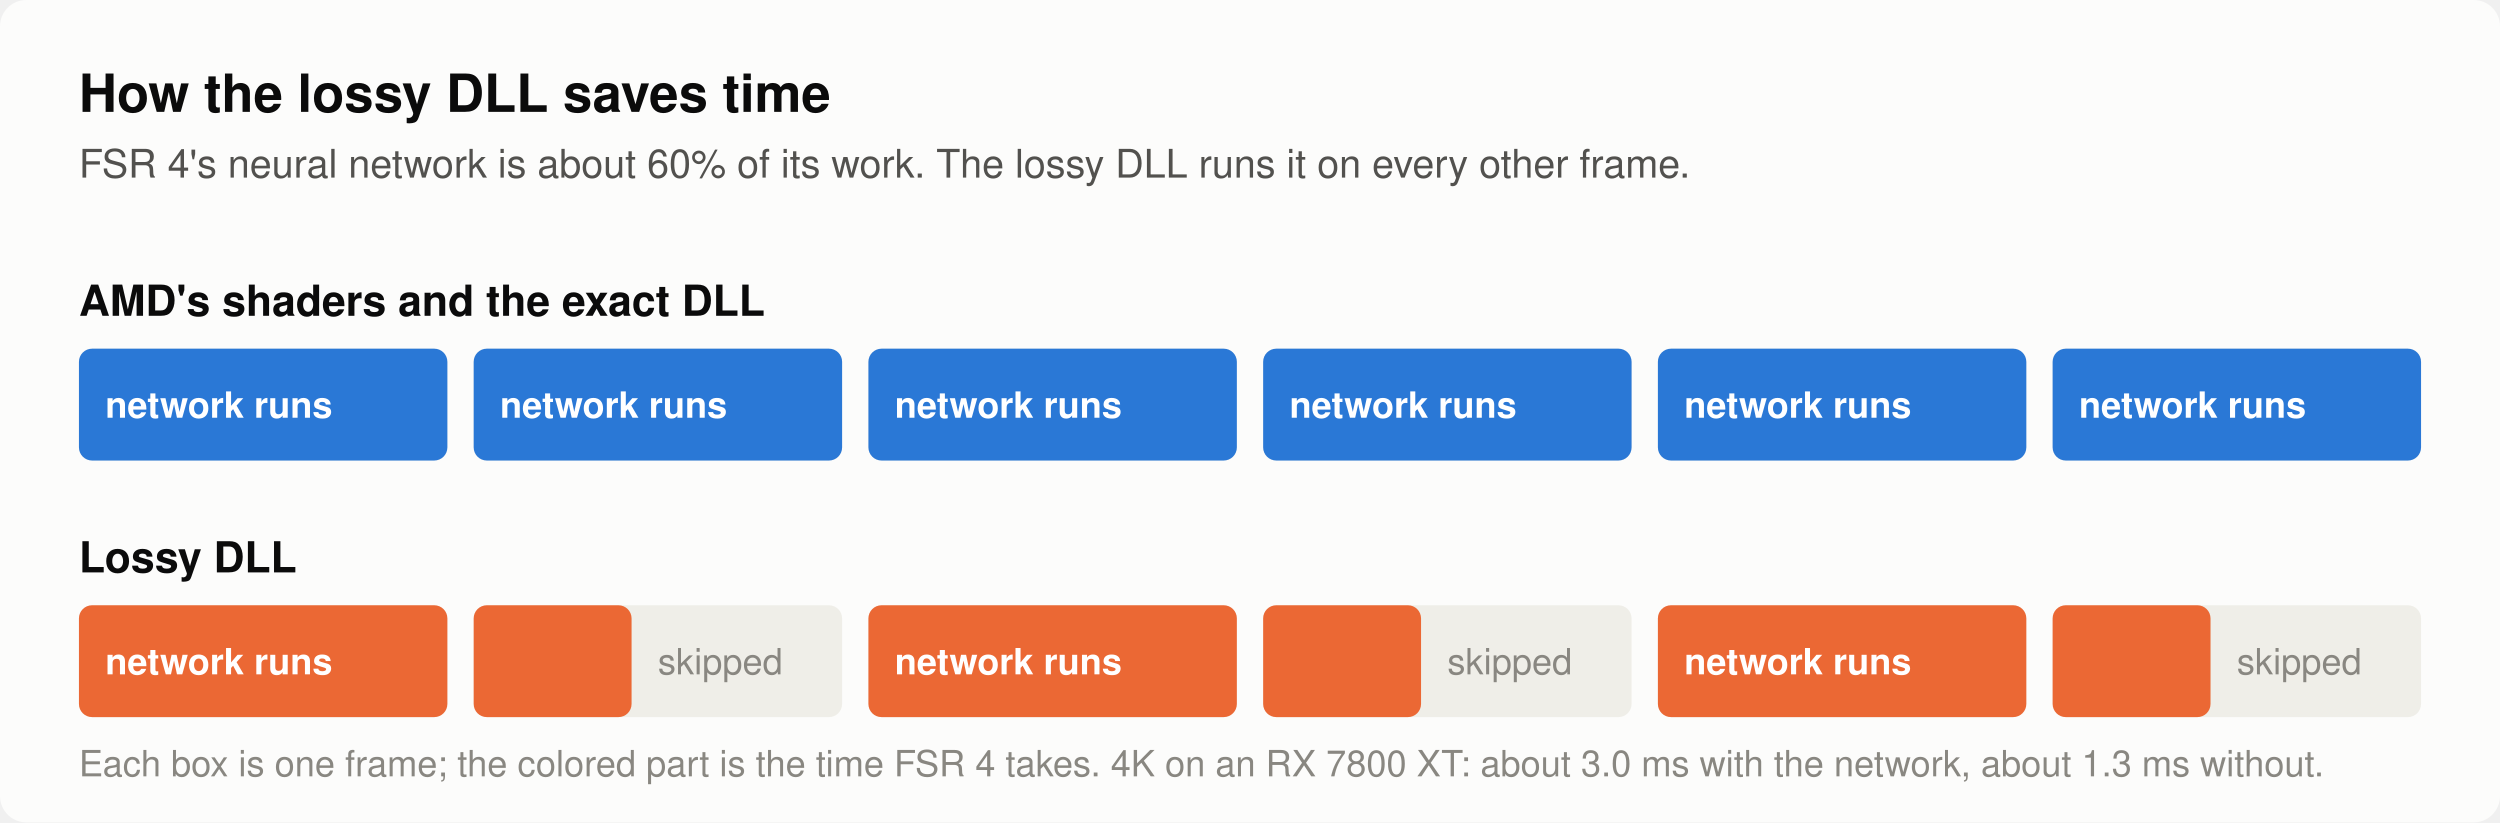
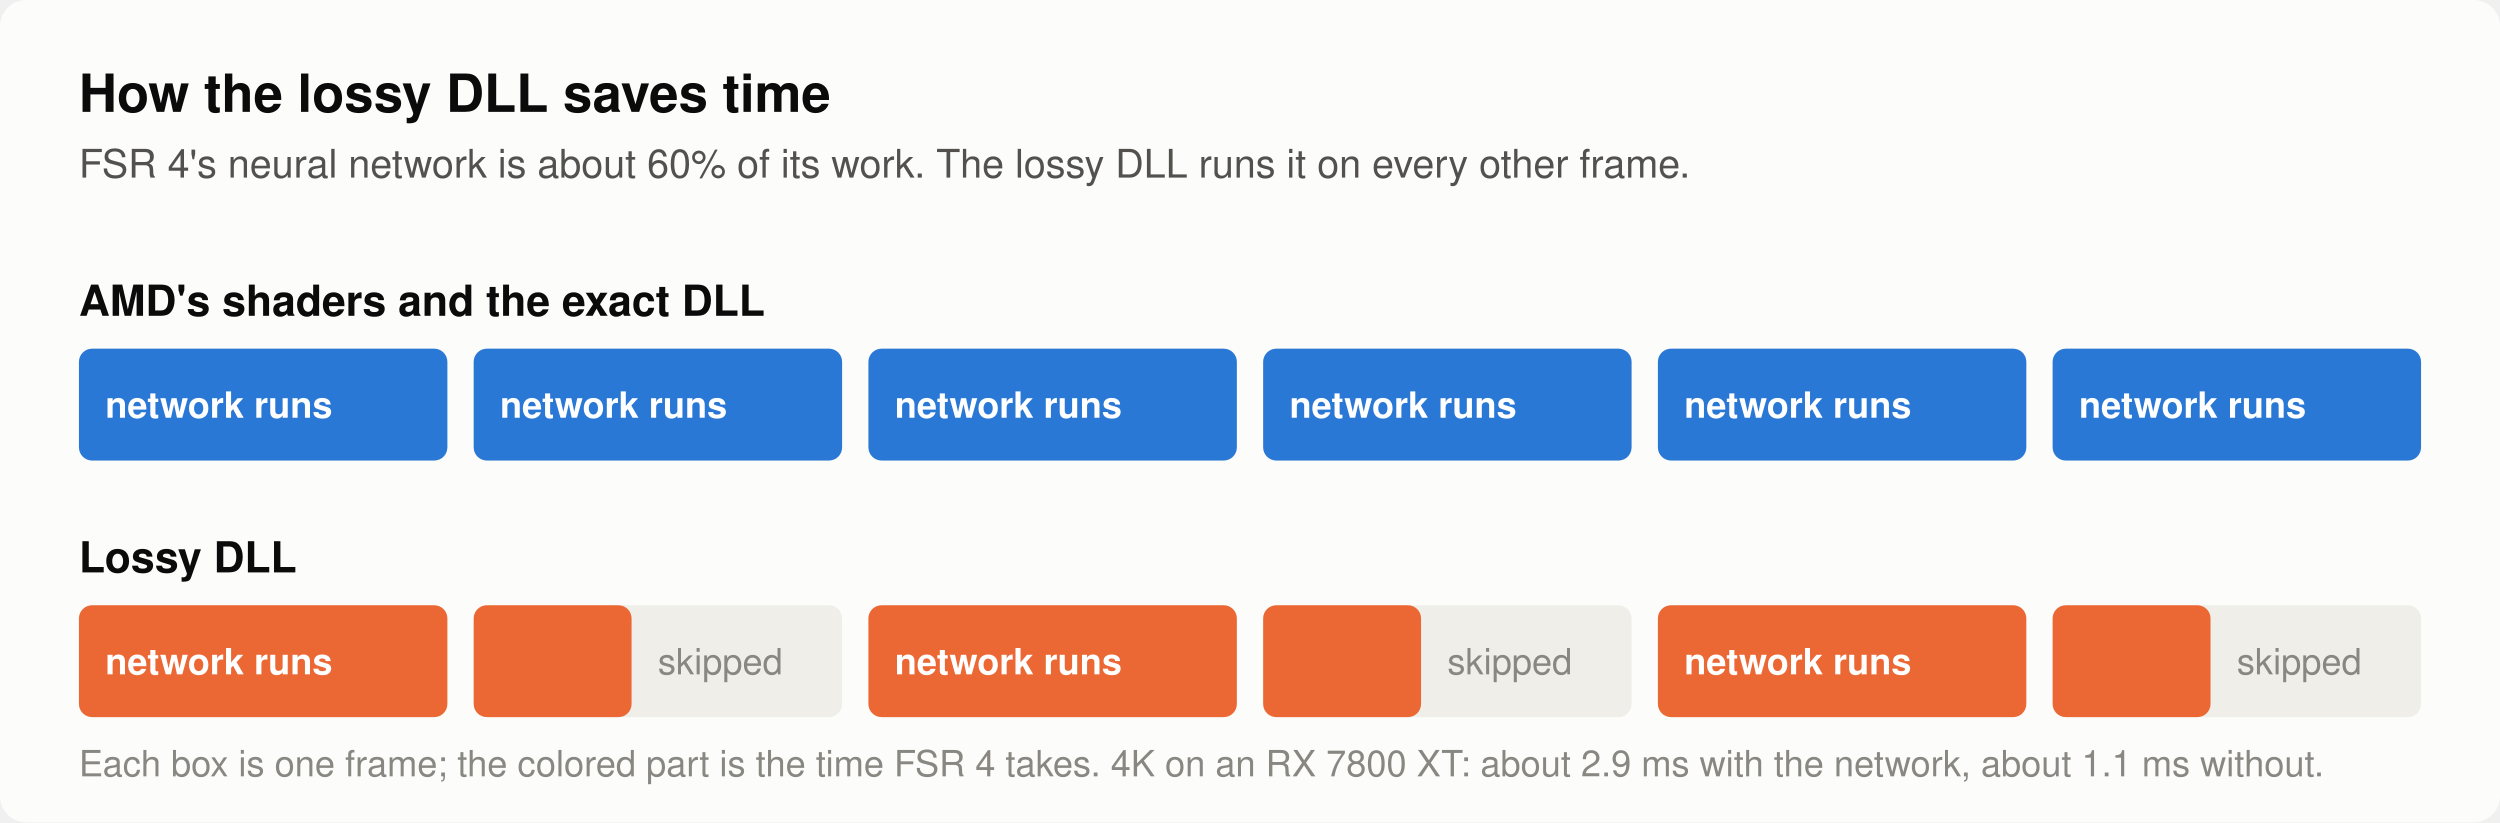
- <svg xmlns="http://www.w3.org/2000/svg" width="760" height="250" viewBox="0 0 760 250" role="img" aria-label="How the lossy DLL saves time. AMD's shaders and the exact DLL run FSR 4's neural network on every frame. The lossy DLL runs it on every other frame and, on the frames in between, reuses the last result moved along with the picture. About 3.0 ms on a frame that runs the network and about 1.3 ms on one that skips it, at 4K on a Radeon RX 7800 XT.">
+ <svg xmlns="http://www.w3.org/2000/svg" width="760" height="250" viewBox="0 0 760 250" role="img" aria-label="How the lossy DLL saves time. AMD's shaders and the exact DLL run FSR 4's neural network on every frame. The lossy DLL runs it on every other frame and, on the frames in between, reuses the last result moved along with the picture. About 2.9 ms on a frame that runs the network and about 1.1 ms on one that skips it, at 4K on a Radeon RX 7800 XT.">
  <rect x="0.0" y="0.0" width="760.0" height="250.0" rx="8" fill="#fcfcfb" />
  <text x="24.0" y="34.0" font-family="-apple-system, 'Segoe UI', Helvetica, Arial, sans-serif" font-size="16" font-weight="600" text-anchor="start" fill="#0b0b0b">How the lossy DLL saves time</text>
  <text x="24.0" y="54.0" font-family="-apple-system, 'Segoe UI', Helvetica, Arial, sans-serif" font-size="12" text-anchor="start" fill="#52514e">FSR 4's neural network is about 60% of its work. The lossy DLL runs it on every other frame.</text>
  <text x="24.0" y="96.0" font-family="-apple-system, 'Segoe UI', Helvetica, Arial, sans-serif" font-size="13" font-weight="600" text-anchor="start" fill="#0b0b0b">AMD's shaders and the exact DLL</text>
  <rect x="24.0" y="106.0" width="112.0" height="34.0" rx="4" fill="#efeee8" />
  <rect x="24.0" y="106.0" width="112.0" height="34.0" rx="4" fill="#2a78d6" />
  <text x="32.0" y="127.0" font-family="-apple-system, 'Segoe UI', Helvetica, Arial, sans-serif" font-size="11" font-weight="600" text-anchor="start" fill="#ffffff">network runs</text>
  <rect x="144.0" y="106.0" width="112.0" height="34.0" rx="4" fill="#efeee8" />
  <rect x="144.0" y="106.0" width="112.0" height="34.0" rx="4" fill="#2a78d6" />
  <text x="152.0" y="127.0" font-family="-apple-system, 'Segoe UI', Helvetica, Arial, sans-serif" font-size="11" font-weight="600" text-anchor="start" fill="#ffffff">network runs</text>
  <rect x="264.0" y="106.0" width="112.0" height="34.0" rx="4" fill="#efeee8" />
  <rect x="264.0" y="106.0" width="112.0" height="34.0" rx="4" fill="#2a78d6" />
  <text x="272.0" y="127.0" font-family="-apple-system, 'Segoe UI', Helvetica, Arial, sans-serif" font-size="11" font-weight="600" text-anchor="start" fill="#ffffff">network runs</text>
  <rect x="384.0" y="106.0" width="112.0" height="34.0" rx="4" fill="#efeee8" />
  <rect x="384.0" y="106.0" width="112.0" height="34.0" rx="4" fill="#2a78d6" />
  <text x="392.0" y="127.0" font-family="-apple-system, 'Segoe UI', Helvetica, Arial, sans-serif" font-size="11" font-weight="600" text-anchor="start" fill="#ffffff">network runs</text>
  <rect x="504.0" y="106.0" width="112.0" height="34.0" rx="4" fill="#efeee8" />
  <rect x="504.0" y="106.0" width="112.0" height="34.0" rx="4" fill="#2a78d6" />
  <text x="512.0" y="127.0" font-family="-apple-system, 'Segoe UI', Helvetica, Arial, sans-serif" font-size="11" font-weight="600" text-anchor="start" fill="#ffffff">network runs</text>
  <rect x="624.0" y="106.0" width="112.0" height="34.0" rx="4" fill="#efeee8" />
  <rect x="624.0" y="106.0" width="112.0" height="34.0" rx="4" fill="#2a78d6" />
  <text x="632.0" y="127.0" font-family="-apple-system, 'Segoe UI', Helvetica, Arial, sans-serif" font-size="11" font-weight="600" text-anchor="start" fill="#ffffff">network runs</text>
  <text x="24.0" y="174.0" font-family="-apple-system, 'Segoe UI', Helvetica, Arial, sans-serif" font-size="13" font-weight="600" text-anchor="start" fill="#0b0b0b">Lossy DLL</text>
  <rect x="24.0" y="184.0" width="112.0" height="34.0" rx="4" fill="#efeee8" />
  <rect x="24.0" y="184.0" width="112.0" height="34.0" rx="4" fill="#eb6834" />
  <text x="32.0" y="205.0" font-family="-apple-system, 'Segoe UI', Helvetica, Arial, sans-serif" font-size="11" font-weight="600" text-anchor="start" fill="#ffffff">network runs</text>
  <rect x="144.0" y="184.0" width="112.0" height="34.0" rx="4" fill="#efeee8" />
  <rect x="144.0" y="184.0" width="48.0" height="34.0" rx="4" fill="#eb6834" />
  <text x="200.0" y="205.0" font-family="-apple-system, 'Segoe UI', Helvetica, Arial, sans-serif" font-size="11" text-anchor="start" fill="#898781">skipped</text>
  <rect x="264.0" y="184.0" width="112.0" height="34.0" rx="4" fill="#efeee8" />
  <rect x="264.0" y="184.0" width="112.0" height="34.0" rx="4" fill="#eb6834" />
  <text x="272.0" y="205.0" font-family="-apple-system, 'Segoe UI', Helvetica, Arial, sans-serif" font-size="11" font-weight="600" text-anchor="start" fill="#ffffff">network runs</text>
  <rect x="384.0" y="184.0" width="112.0" height="34.0" rx="4" fill="#efeee8" />
  <rect x="384.0" y="184.0" width="48.0" height="34.0" rx="4" fill="#eb6834" />
  <text x="440.0" y="205.0" font-family="-apple-system, 'Segoe UI', Helvetica, Arial, sans-serif" font-size="11" text-anchor="start" fill="#898781">skipped</text>
  <rect x="504.0" y="184.0" width="112.0" height="34.0" rx="4" fill="#efeee8" />
  <rect x="504.0" y="184.0" width="112.0" height="34.0" rx="4" fill="#eb6834" />
  <text x="512.0" y="205.0" font-family="-apple-system, 'Segoe UI', Helvetica, Arial, sans-serif" font-size="11" font-weight="600" text-anchor="start" fill="#ffffff">network runs</text>
  <rect x="624.0" y="184.0" width="112.0" height="34.0" rx="4" fill="#efeee8" />
  <rect x="624.0" y="184.0" width="48.0" height="34.0" rx="4" fill="#eb6834" />
  <text x="680.0" y="205.0" font-family="-apple-system, 'Segoe UI', Helvetica, Arial, sans-serif" font-size="11" text-anchor="start" fill="#898781">skipped</text>
-   <text x="24.0" y="236.0" font-family="-apple-system, 'Segoe UI', Helvetica, Arial, sans-serif" font-size="11" text-anchor="start" fill="#898781">Each box is one frame; the colored part is the time FSR 4 takes. 4K on an RX 7800 XT: about 3.0 ms with the network, about 1.3 ms without.</text>
+   <text x="24.0" y="236.0" font-family="-apple-system, 'Segoe UI', Helvetica, Arial, sans-serif" font-size="11" text-anchor="start" fill="#898781">Each box is one frame; the colored part is the time FSR 4 takes. 4K on an RX 7800 XT: about 2.9 ms with the network, about 1.1 ms without.</text>
</svg>
